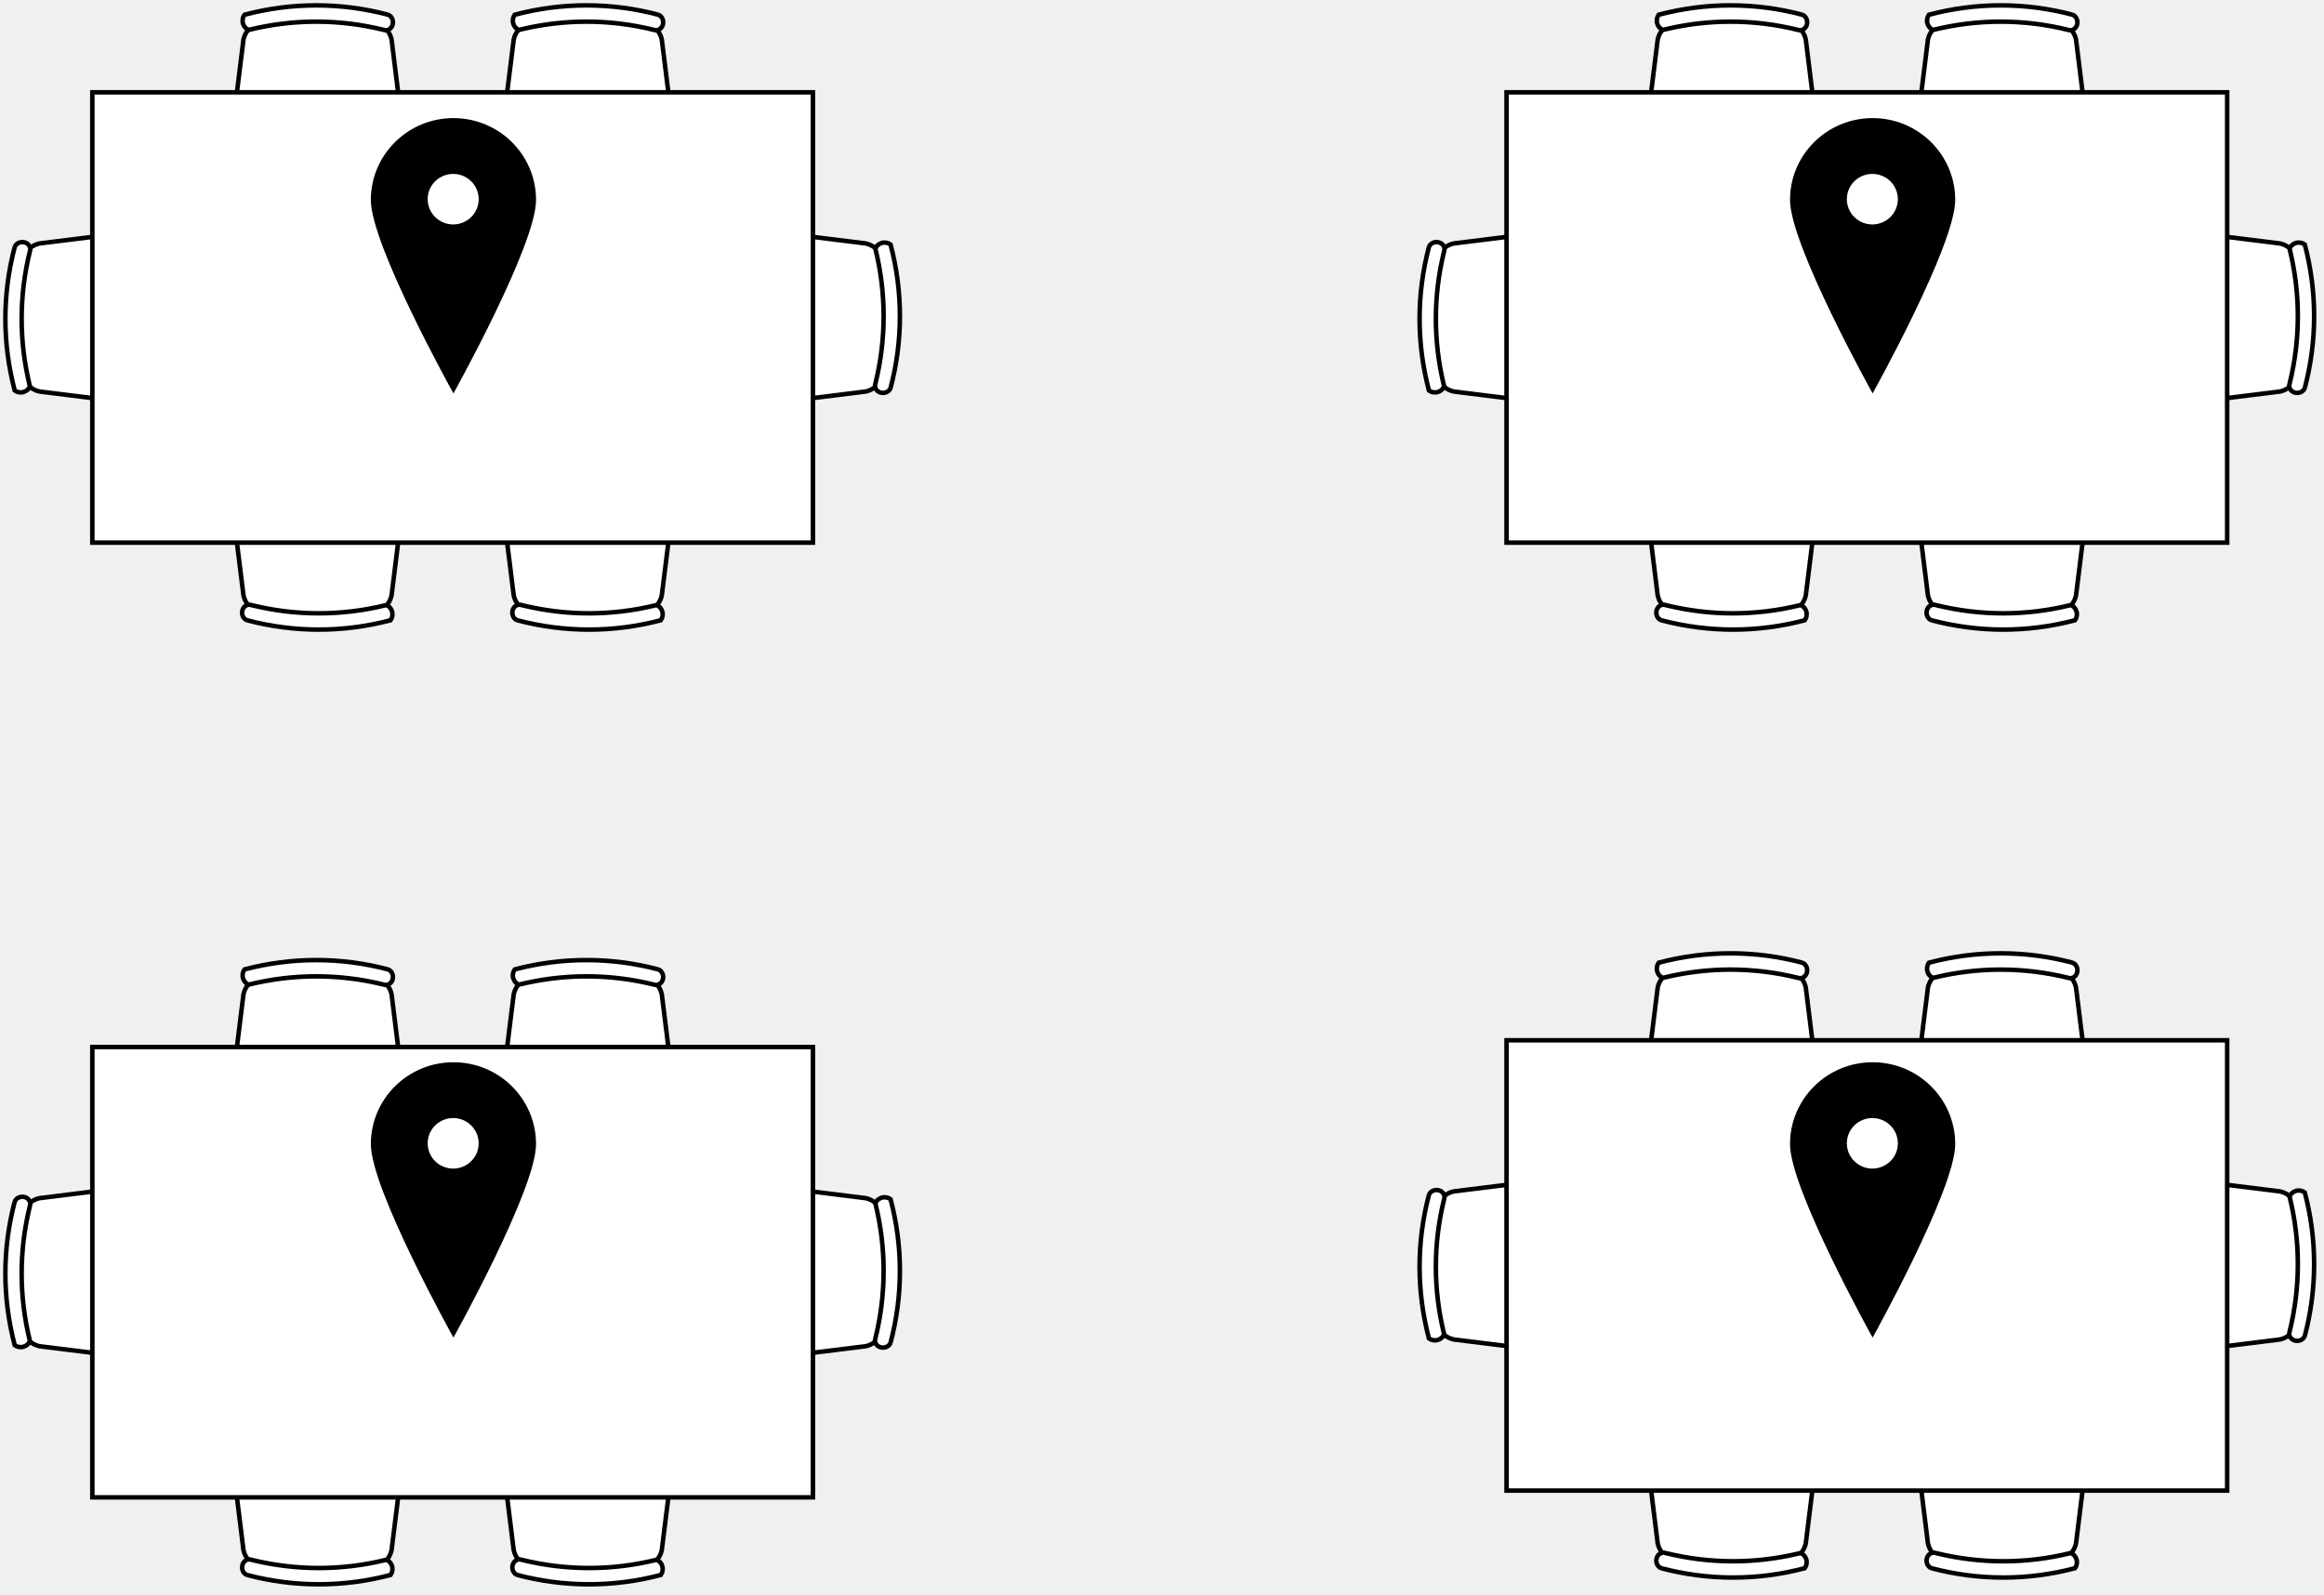
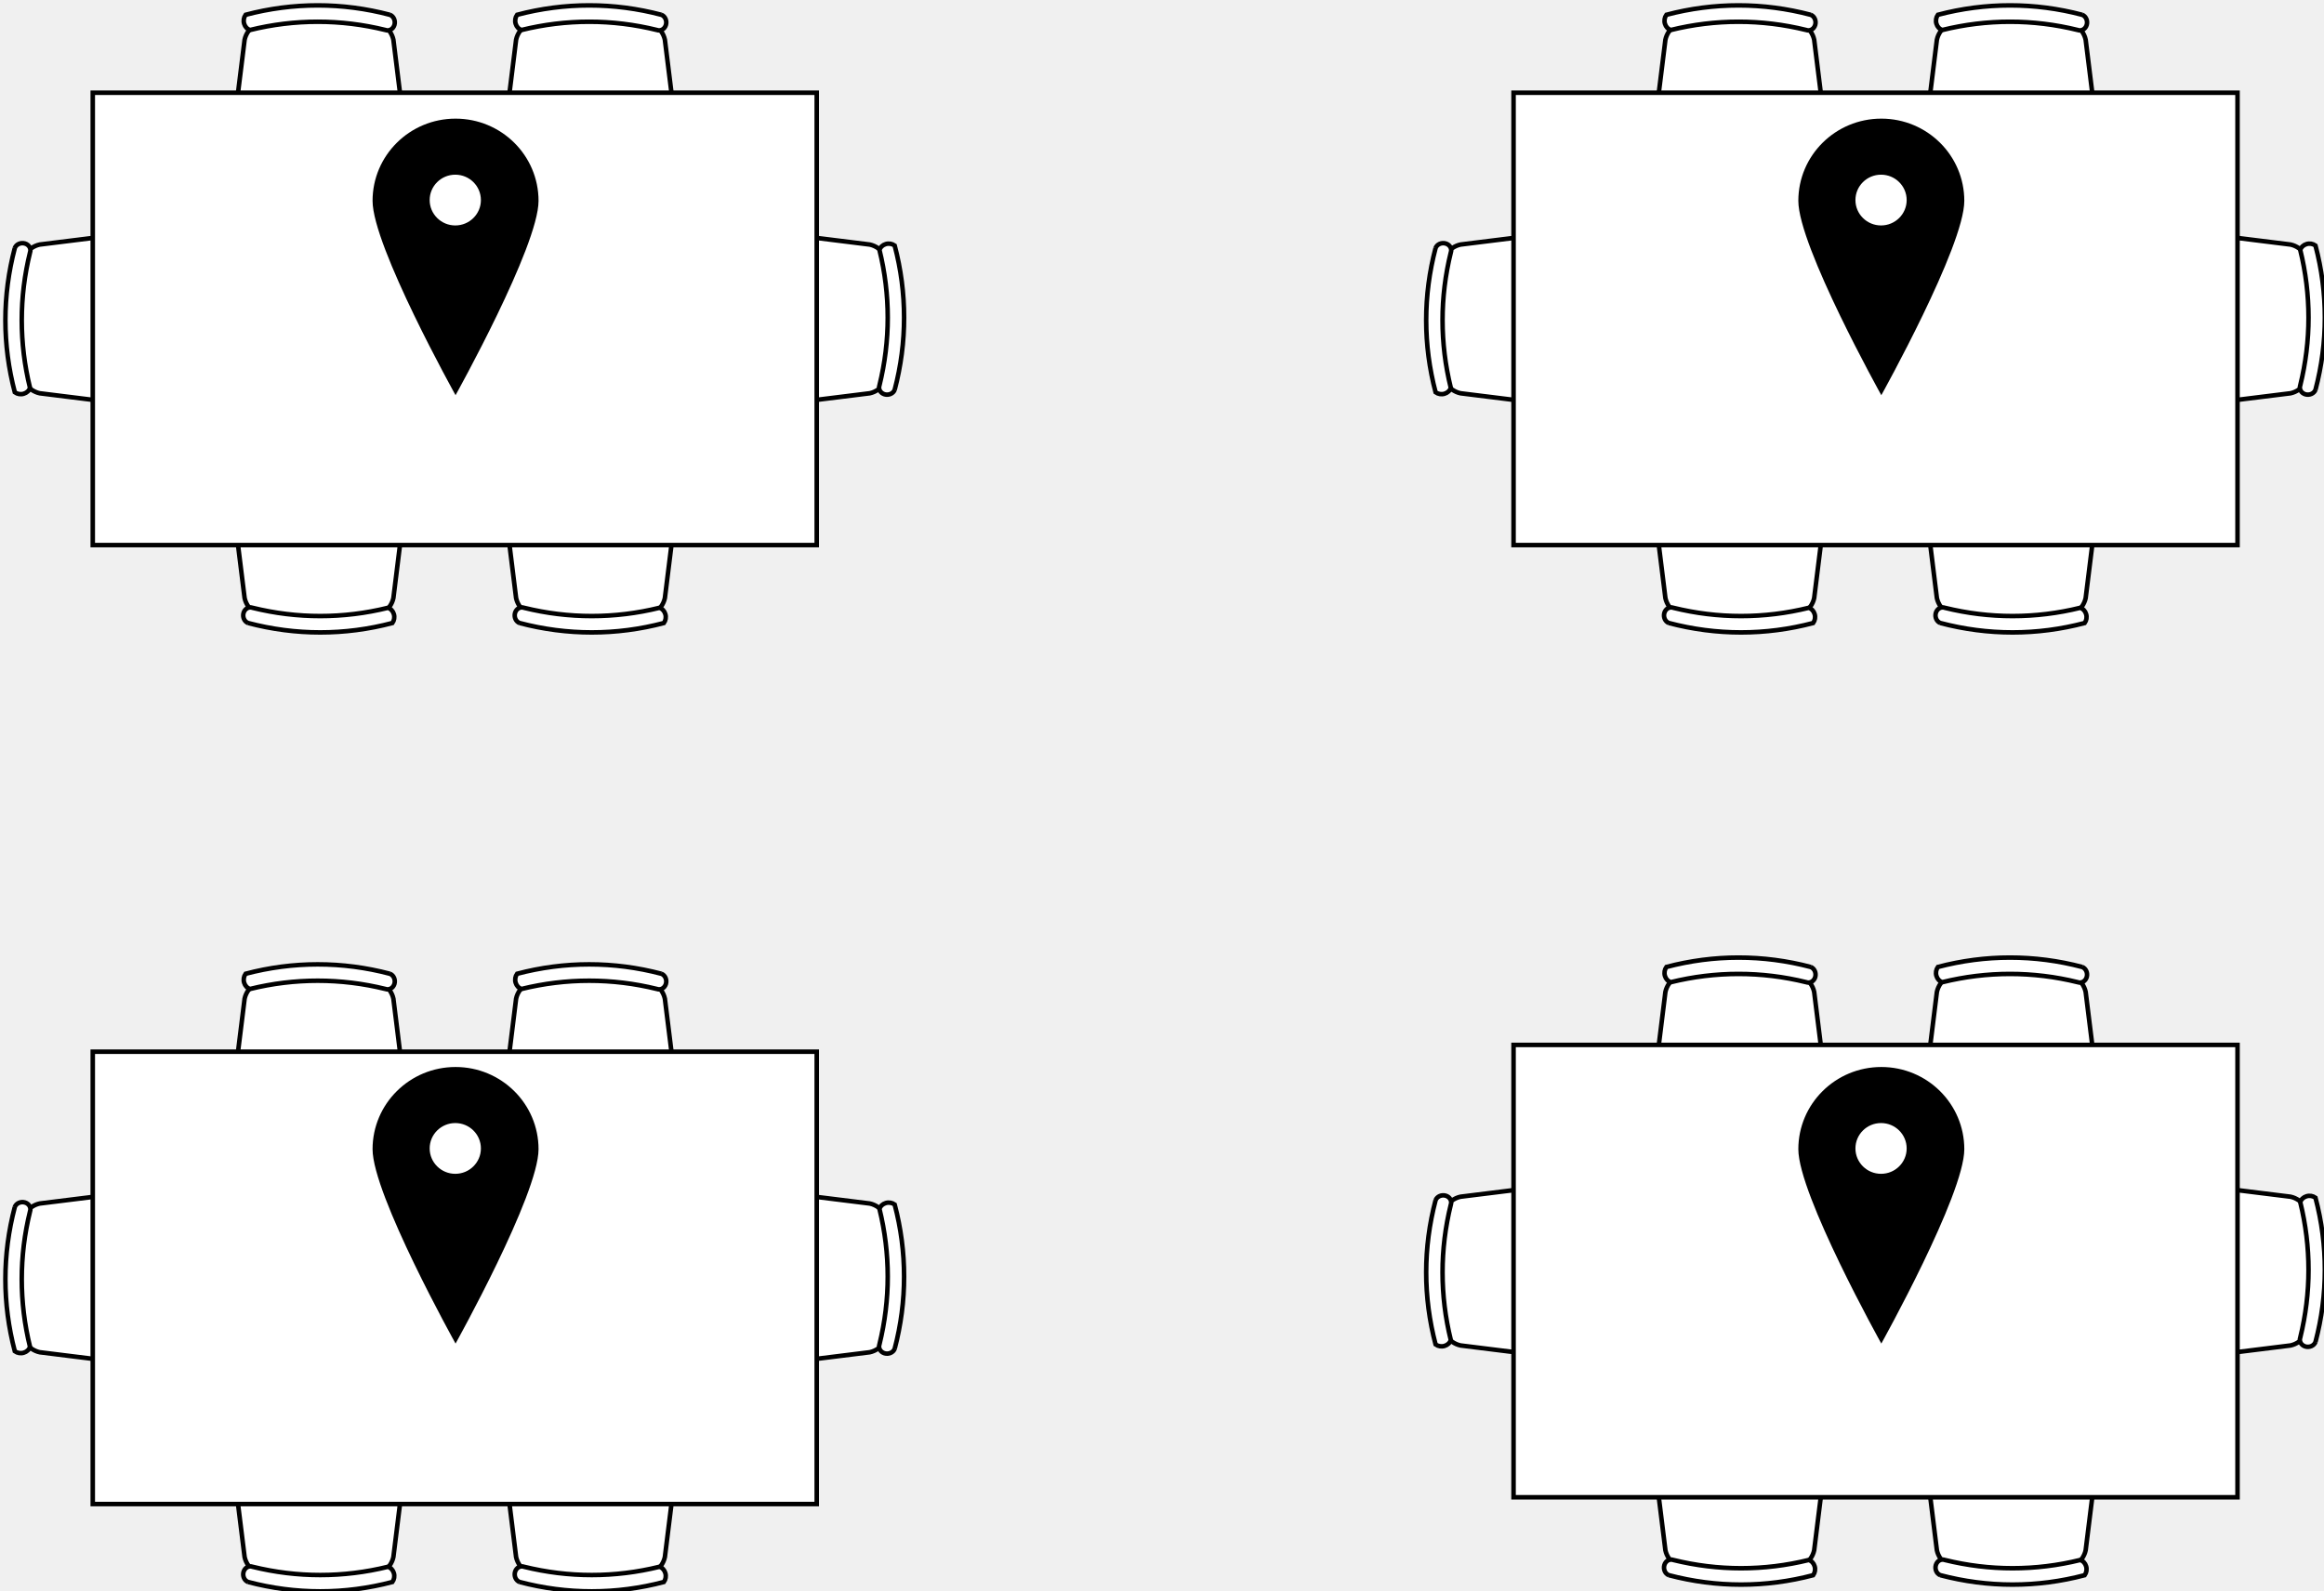
- <svg xmlns="http://www.w3.org/2000/svg" width="516px" height="354px" version="1.1" id="svg118">
+ <svg xmlns="http://www.w3.org/2000/svg" version="1.1" id="svg118">
  <defs id="defs2" />
  <g transform="translate(0.5,0.5)" id="mensa">
    <g id="table0">
      <path id="path82" pointer-events="none" stroke-miterlimit="10" d="m 86.44,8.28 2.99,24.08 C 90,35.89 88.44,39.44 85.45,41.38 75.21,43 64.79,43 54.55,41.38 51.56,39.44 50,35.89 50.57,32.36 L 53.56,8.28 c 0.57,-2.67 3.42,-4.72 6.97,-5.02 h 18.94 c 3.55,0.3 6.4,2.35 6.97,5.02 z" style="fill:#ffffff;stroke:#000000;stroke-miterlimit:10" />
      <path id="path84" pointer-events="none" stroke-miterlimit="10" d="m 85.67,2.77 c 0.82,0.31 1.27,1.31 1,2.24 -0.28,0.93 -1.17,1.43 -2,1.12 C 74.82,3.7 64.62,3.7 54.77,6.13 54.15,5.95 53.66,5.43 53.46,4.75 53.25,4.07 53.38,3.33 53.78,2.77 64.26,0 75.18,0 85.67,2.77" style="fill:#ffffff;stroke:#000000;stroke-miterlimit:10" />
      <path id="path86" pointer-events="none" transform="rotate(180,70,118.5)" stroke-miterlimit="10" d="m 86.44,105.28 2.99,24.08 c 0.57,3.53 -0.99,7.08 -3.98,9.02 -10.24,1.62 -20.66,1.62 -30.9,0 -2.99,-1.94 -4.55,-5.49 -3.98,-9.02 l 2.99,-24.08 c 0.57,-2.67 3.42,-4.72 6.97,-5.02 h 18.94 c 3.55,0.3 6.4,2.35 6.97,5.02 z" style="fill:#ffffff;stroke:#000000;stroke-miterlimit:10" />
      <path id="path88" pointer-events="none" transform="rotate(180,70,118.5)" stroke-miterlimit="10" d="m 85.67,99.77 c 0.82,0.31 1.27,1.31 1,2.24 -0.28,0.93 -1.17,1.43 -2,1.12 -9.85,-2.43 -20.05,-2.43 -29.9,0 -0.62,-0.18 -1.11,-0.7 -1.31,-1.38 -0.21,-0.68 -0.08,-1.42 0.32,-1.98 10.48,-2.77 21.4,-2.77 31.89,0" style="fill:#ffffff;stroke:#000000;stroke-miterlimit:10" />
      <path id="path90" pointer-events="none" transform="rotate(-90,21.5,70)" stroke-miterlimit="10" d="m 37.94,56.78 2.99,24.08 c 0.57,3.53 -0.99,7.08 -3.98,9.02 -10.24,1.62 -20.66,1.62 -30.9,0 C 3.06,87.94 1.5,84.39 2.07,80.86 L 5.06,56.78 c 0.57,-2.67 3.42,-4.72 6.97,-5.02 h 18.94 c 3.55,0.3 6.4,2.35 6.97,5.02 z" style="fill:#ffffff;stroke:#000000;stroke-miterlimit:10" />
      <path id="path92" pointer-events="none" transform="rotate(-90,21.5,70)" stroke-miterlimit="10" d="m 37.17,51.27 c 0.82,0.31 1.27,1.31 1,2.24 -0.28,0.93 -1.17,1.43 -2,1.12 -9.85,-2.43 -20.05,-2.43 -29.9,0 -0.62,-0.18 -1.11,-0.7 -1.31,-1.38 -0.21,-0.68 -0.08,-1.42 0.32,-1.98 10.48,-2.77 21.4,-2.77 31.89,0" style="fill:#ffffff;stroke:#000000;stroke-miterlimit:10" />
      <path id="path94" pointer-events="none" transform="rotate(90,178.5,70)" stroke-miterlimit="10" d="m 194.94,56.78 2.99,24.08 c 0.57,3.53 -0.99,7.08 -3.98,9.02 -10.24,1.62 -20.66,1.62 -30.9,0 -2.99,-1.94 -4.55,-5.49 -3.98,-9.02 l 2.99,-24.08 c 0.57,-2.67 3.42,-4.72 6.97,-5.02 h 18.94 c 3.55,0.3 6.4,2.35 6.97,5.02 z" style="fill:#ffffff;stroke:#000000;stroke-miterlimit:10" />
      <path id="path96" pointer-events="none" transform="rotate(90,178.5,70)" stroke-miterlimit="10" d="m 194.17,51.27 c 0.82,0.31 1.27,1.31 1,2.24 -0.28,0.93 -1.17,1.43 -2,1.12 -9.85,-2.43 -20.05,-2.43 -29.9,0 -0.62,-0.18 -1.11,-0.7 -1.31,-1.38 -0.21,-0.68 -0.08,-1.42 0.32,-1.98 10.48,-2.77 21.4,-2.77 31.89,0" style="fill:#ffffff;stroke:#000000;stroke-miterlimit:10" />
      <path id="path98" pointer-events="none" stroke-miterlimit="10" d="m 146.44,8.28 2.99,24.08 c 0.57,3.53 -0.99,7.08 -3.98,9.02 -10.24,1.62 -20.66,1.62 -30.9,0 -2.99,-1.94 -4.55,-5.49 -3.98,-9.02 l 2.99,-24.08 c 0.57,-2.67 3.42,-4.72 6.97,-5.02 h 18.94 c 3.55,0.3 6.4,2.35 6.97,5.02 z" style="fill:#ffffff;stroke:#000000;stroke-miterlimit:10" />
      <path id="path100" pointer-events="none" stroke-miterlimit="10" d="m 145.67,2.77 c 0.82,0.31 1.27,1.31 1,2.24 -0.28,0.93 -1.17,1.43 -2,1.12 -9.85,-2.43 -20.05,-2.43 -29.9,0 -0.62,-0.18 -1.11,-0.7 -1.31,-1.38 -0.21,-0.68 -0.08,-1.42 0.32,-1.98 10.48,-2.77 21.4,-2.77 31.89,0" style="fill:#ffffff;stroke:#000000;stroke-miterlimit:10" />
      <path id="path102" pointer-events="none" transform="rotate(180,130,118.5)" stroke-miterlimit="10" d="m 146.44,105.28 2.99,24.08 c 0.57,3.53 -0.99,7.08 -3.98,9.02 -10.24,1.62 -20.66,1.62 -30.9,0 -2.99,-1.94 -4.55,-5.49 -3.98,-9.02 l 2.99,-24.08 c 0.57,-2.67 3.42,-4.72 6.97,-5.02 h 18.94 c 3.55,0.3 6.4,2.35 6.97,5.02 z" style="fill:#ffffff;stroke:#000000;stroke-miterlimit:10" />
      <path id="path104" pointer-events="none" transform="rotate(180,130,118.5)" stroke-miterlimit="10" d="m 145.67,99.77 c 0.82,0.31 1.27,1.31 1,2.24 -0.28,0.93 -1.17,1.43 -2,1.12 -9.85,-2.43 -20.05,-2.43 -29.9,0 -0.62,-0.18 -1.11,-0.7 -1.31,-1.38 -0.21,-0.68 -0.08,-1.42 0.32,-1.98 10.48,-2.77 21.4,-2.77 31.89,0" style="fill:#ffffff;stroke:#000000;stroke-miterlimit:10" />
      <rect id="rect106" pointer-events="none" height="100" width="160" y="20" x="20" style="fill:#ffffff;stroke:#000000" />
      <path style="stroke-width:1.223" d="m -77.725,-92.852 c -10.129,0 -18.341,8.139 -18.341,18.177 0,10.04 18.341,42.961 18.341,42.961 0,0 18.341,-32.921 18.341,-42.961 0,-10.039 -8.212,-18.177 -18.341,-18.177 z m -0.06,23.613 c -3.127,0 -5.66,-2.513 -5.66,-5.61 0,-3.1 2.534,-5.611 5.66,-5.611 3.129,0 5.662,2.511 5.662,5.611 0,3.097 -2.534,5.61 -5.662,5.61 z" id="pin0" transform="translate(177.9042,118.578)" />
    </g>
    <g id="table1">
      <path id="path4" pointer-events="none" stroke-miterlimit="10" d="m 400.44,8.28 2.99,24.08 c 0.57,3.53 -0.99,7.08 -3.98,9.02 -10.24,1.62 -20.66,1.62 -30.9,0 -2.99,-1.94 -4.55,-5.49 -3.98,-9.02 l 2.99,-24.08 c 0.57,-2.67 3.42,-4.72 6.97,-5.02 h 18.94 c 3.55,0.3 6.4,2.35 6.97,5.02 z" style="fill:#ffffff;stroke:#000000;stroke-miterlimit:10" />
      <path id="path6" pointer-events="none" stroke-miterlimit="10" d="m 399.67,2.77 c 0.82,0.31 1.27,1.31 1,2.24 -0.28,0.93 -1.17,1.43 -2,1.12 -9.85,-2.43 -20.05,-2.43 -29.9,0 -0.62,-0.18 -1.11,-0.7 -1.31,-1.38 -0.21,-0.68 -0.08,-1.42 0.32,-1.98 10.48,-2.77 21.4,-2.77 31.89,0" style="fill:#ffffff;stroke:#000000;stroke-miterlimit:10" />
      <path id="path8" pointer-events="none" transform="rotate(180,384,118.5)" stroke-miterlimit="10" d="m 400.44,105.28 2.99,24.08 c 0.57,3.53 -0.99,7.08 -3.98,9.02 -10.24,1.62 -20.66,1.62 -30.9,0 -2.99,-1.94 -4.55,-5.49 -3.98,-9.02 l 2.99,-24.08 c 0.57,-2.67 3.42,-4.72 6.97,-5.02 h 18.94 c 3.55,0.3 6.4,2.35 6.97,5.02 z" style="fill:#ffffff;stroke:#000000;stroke-miterlimit:10" />
      <path id="path10" pointer-events="none" transform="rotate(180,384,118.5)" stroke-miterlimit="10" d="m 399.67,99.77 c 0.82,0.31 1.27,1.31 1,2.24 -0.28,0.93 -1.17,1.43 -2,1.12 -9.85,-2.43 -20.05,-2.43 -29.9,0 -0.62,-0.18 -1.11,-0.7 -1.31,-1.38 -0.21,-0.68 -0.08,-1.42 0.32,-1.98 10.48,-2.77 21.4,-2.77 31.89,0" style="fill:#ffffff;stroke:#000000;stroke-miterlimit:10" />
      <path id="path12" pointer-events="none" transform="rotate(-90,335.5,70)" stroke-miterlimit="10" d="m 351.94,56.78 2.99,24.08 c 0.57,3.53 -0.99,7.08 -3.98,9.02 -10.24,1.62 -20.66,1.62 -30.9,0 -2.99,-1.94 -4.55,-5.49 -3.98,-9.02 l 2.99,-24.08 c 0.57,-2.67 3.42,-4.72 6.97,-5.02 h 18.94 c 3.55,0.3 6.4,2.35 6.97,5.02 z" style="fill:#ffffff;stroke:#000000;stroke-miterlimit:10" />
      <path id="path14" pointer-events="none" transform="rotate(-90,335.5,70)" stroke-miterlimit="10" d="m 351.17,51.27 c 0.82,0.31 1.27,1.31 1,2.24 -0.28,0.93 -1.17,1.43 -2,1.12 -9.85,-2.43 -20.05,-2.43 -29.9,0 -0.62,-0.18 -1.11,-0.7 -1.31,-1.38 -0.21,-0.68 -0.08,-1.42 0.32,-1.98 10.48,-2.77 21.4,-2.77 31.89,0" style="fill:#ffffff;stroke:#000000;stroke-miterlimit:10" />
      <path id="path16" pointer-events="none" transform="rotate(90,492.5,70)" stroke-miterlimit="10" d="m 508.94,56.78 2.99,24.08 c 0.57,3.53 -0.99,7.08 -3.98,9.02 -10.24,1.62 -20.66,1.62 -30.9,0 -2.99,-1.94 -4.55,-5.49 -3.98,-9.02 l 2.99,-24.08 c 0.57,-2.67 3.42,-4.72 6.97,-5.02 h 18.94 c 3.55,0.3 6.4,2.35 6.97,5.02 z" style="fill:#ffffff;stroke:#000000;stroke-miterlimit:10" />
      <path id="path18" pointer-events="none" transform="rotate(90,492.5,70)" stroke-miterlimit="10" d="m 508.17,51.27 c 0.82,0.31 1.27,1.31 1,2.24 -0.28,0.93 -1.17,1.43 -2,1.12 -9.85,-2.43 -20.05,-2.43 -29.9,0 -0.62,-0.18 -1.11,-0.7 -1.31,-1.38 -0.21,-0.68 -0.08,-1.42 0.32,-1.98 10.48,-2.77 21.4,-2.77 31.89,0" style="fill:#ffffff;stroke:#000000;stroke-miterlimit:10" />
      <path id="path20" pointer-events="none" stroke-miterlimit="10" d="m 460.44,8.28 2.99,24.08 c 0.57,3.53 -0.99,7.08 -3.98,9.02 -10.24,1.62 -20.66,1.62 -30.9,0 -2.99,-1.94 -4.55,-5.49 -3.98,-9.02 l 2.99,-24.08 c 0.57,-2.67 3.42,-4.72 6.97,-5.02 h 18.94 c 3.55,0.3 6.4,2.35 6.97,5.02 z" style="fill:#ffffff;stroke:#000000;stroke-miterlimit:10" />
      <path id="path22" pointer-events="none" stroke-miterlimit="10" d="m 459.67,2.77 c 0.82,0.31 1.27,1.31 1,2.24 -0.28,0.93 -1.17,1.43 -2,1.12 -9.85,-2.43 -20.05,-2.43 -29.9,0 -0.62,-0.18 -1.11,-0.7 -1.31,-1.38 -0.21,-0.68 -0.08,-1.42 0.32,-1.98 10.48,-2.77 21.4,-2.77 31.89,0" style="fill:#ffffff;stroke:#000000;stroke-miterlimit:10" />
      <path id="path24" pointer-events="none" transform="rotate(180,444,118.5)" stroke-miterlimit="10" d="m 460.44,105.28 2.99,24.08 c 0.57,3.53 -0.99,7.08 -3.98,9.02 -10.24,1.62 -20.66,1.62 -30.9,0 -2.99,-1.94 -4.55,-5.49 -3.98,-9.02 l 2.99,-24.08 c 0.57,-2.67 3.42,-4.72 6.97,-5.02 h 18.94 c 3.55,0.3 6.4,2.35 6.97,5.02 z" style="fill:#ffffff;stroke:#000000;stroke-miterlimit:10" />
      <path id="path26" pointer-events="none" transform="rotate(180,444,118.5)" stroke-miterlimit="10" d="m 459.67,99.77 c 0.82,0.31 1.27,1.31 1,2.24 -0.28,0.93 -1.17,1.43 -2,1.12 -9.85,-2.43 -20.05,-2.43 -29.9,0 -0.62,-0.18 -1.11,-0.7 -1.31,-1.38 -0.21,-0.68 -0.08,-1.42 0.32,-1.98 10.48,-2.77 21.4,-2.77 31.89,0" style="fill:#ffffff;stroke:#000000;stroke-miterlimit:10" />
      <rect id="rect28" pointer-events="none" height="100" width="160" y="20" x="334" style="fill:#ffffff;stroke:#000000" />
      <path style="stroke-width:1.223" d="m -77.725,-94.399 c -10.129,0 -18.341,8.139 -18.341,18.177 0,10.04 18.341,42.961 18.341,42.961 0,0 18.341,-32.921 18.341,-42.961 0,-10.039 -8.212,-18.177 -18.341,-18.177 z m -0.06,23.613 c -3.127,0 -5.66,-2.513 -5.66,-5.61 0,-3.1 2.534,-5.611 5.66,-5.611 3.129,0 5.662,2.511 5.662,5.611 0,3.097 -2.534,5.61 -5.662,5.61 z" id="pin1" transform="translate(493.0038,120.1244)" />
    </g>
    <g id="table2">
      <path id="path30" pointer-events="none" stroke-miterlimit="10" d="m 86.44,220.28 2.99,24.08 c 0.57,3.53 -0.99,7.08 -3.98,9.02 -10.24,1.62 -20.66,1.62 -30.9,0 -2.99,-1.94 -4.55,-5.49 -3.98,-9.02 l 2.99,-24.08 c 0.57,-2.67 3.42,-4.72 6.97,-5.02 h 18.94 c 3.55,0.3 6.4,2.35 6.97,5.02 z" style="fill:#ffffff;stroke:#000000;stroke-miterlimit:10" />
      <path id="path32" pointer-events="none" stroke-miterlimit="10" d="m 85.67,214.77 c 0.82,0.31 1.27,1.31 1,2.24 -0.28,0.93 -1.17,1.43 -2,1.12 -9.85,-2.43 -20.05,-2.43 -29.9,0 -0.62,-0.18 -1.11,-0.7 -1.31,-1.38 -0.21,-0.68 -0.08,-1.42 0.32,-1.98 10.48,-2.77 21.4,-2.77 31.89,0" style="fill:#ffffff;stroke:#000000;stroke-miterlimit:10" />
      <path id="path34" pointer-events="none" transform="rotate(180,70,330.5)" stroke-miterlimit="10" d="m 86.44,317.28 2.99,24.08 c 0.57,3.53 -0.99,7.08 -3.98,9.02 -10.24,1.62 -20.66,1.62 -30.9,0 -2.99,-1.94 -4.55,-5.49 -3.98,-9.02 l 2.99,-24.08 c 0.57,-2.67 3.42,-4.72 6.97,-5.02 h 18.94 c 3.55,0.3 6.4,2.35 6.97,5.02 z" style="fill:#ffffff;stroke:#000000;stroke-miterlimit:10" />
      <path id="path36" pointer-events="none" transform="rotate(180,70,330.5)" stroke-miterlimit="10" d="m 85.67,311.77 c 0.82,0.31 1.27,1.31 1,2.24 -0.28,0.93 -1.17,1.43 -2,1.12 -9.85,-2.43 -20.05,-2.43 -29.9,0 -0.62,-0.18 -1.11,-0.7 -1.31,-1.38 -0.21,-0.68 -0.08,-1.42 0.32,-1.98 10.48,-2.77 21.4,-2.77 31.89,0" style="fill:#ffffff;stroke:#000000;stroke-miterlimit:10" />
      <path id="path38" pointer-events="none" transform="rotate(-90,21.5,282)" stroke-miterlimit="10" d="m 37.94,268.78 2.99,24.08 c 0.57,3.53 -0.99,7.08 -3.98,9.02 -10.24,1.62 -20.66,1.62 -30.9,0 -2.99,-1.94 -4.55,-5.49 -3.98,-9.02 l 2.99,-24.08 c 0.57,-2.67 3.42,-4.72 6.97,-5.02 h 18.94 c 3.55,0.3 6.4,2.35 6.97,5.02 z" style="fill:#ffffff;stroke:#000000;stroke-miterlimit:10" />
      <path id="path40" pointer-events="none" transform="rotate(-90,21.5,282)" stroke-miterlimit="10" d="m 37.17,263.27 c 0.82,0.31 1.27,1.31 1,2.24 -0.28,0.93 -1.17,1.43 -2,1.12 -9.85,-2.43 -20.05,-2.43 -29.9,0 -0.62,-0.18 -1.11,-0.7 -1.31,-1.38 -0.21,-0.68 -0.08,-1.42 0.32,-1.98 10.48,-2.77 21.4,-2.77 31.89,0" style="fill:#ffffff;stroke:#000000;stroke-miterlimit:10" />
      <path id="path42" pointer-events="none" transform="rotate(90,178.5,282)" stroke-miterlimit="10" d="m 194.94,268.78 2.99,24.08 c 0.57,3.53 -0.99,7.08 -3.98,9.02 -10.24,1.62 -20.66,1.62 -30.9,0 -2.99,-1.94 -4.55,-5.49 -3.98,-9.02 l 2.99,-24.08 c 0.57,-2.67 3.42,-4.72 6.97,-5.02 h 18.94 c 3.55,0.3 6.4,2.35 6.97,5.02 z" style="fill:#ffffff;stroke:#000000;stroke-miterlimit:10" />
      <path id="path44" pointer-events="none" transform="rotate(90,178.5,282)" stroke-miterlimit="10" d="m 194.17,263.27 c 0.82,0.31 1.27,1.31 1,2.24 -0.28,0.93 -1.17,1.43 -2,1.12 -9.85,-2.43 -20.05,-2.43 -29.9,0 -0.62,-0.18 -1.11,-0.7 -1.31,-1.38 -0.21,-0.68 -0.08,-1.42 0.32,-1.98 10.48,-2.77 21.4,-2.77 31.89,0" style="fill:#ffffff;stroke:#000000;stroke-miterlimit:10" />
      <path id="path46" pointer-events="none" stroke-miterlimit="10" d="m 146.44,220.28 2.99,24.08 c 0.57,3.53 -0.99,7.08 -3.98,9.02 -10.24,1.62 -20.66,1.62 -30.9,0 -2.99,-1.94 -4.55,-5.49 -3.98,-9.02 l 2.99,-24.08 c 0.57,-2.67 3.42,-4.72 6.97,-5.02 h 18.94 c 3.55,0.3 6.4,2.35 6.97,5.02 z" style="fill:#ffffff;stroke:#000000;stroke-miterlimit:10" />
      <path id="path48" pointer-events="none" stroke-miterlimit="10" d="m 145.67,214.77 c 0.82,0.31 1.27,1.31 1,2.24 -0.28,0.93 -1.17,1.43 -2,1.12 -9.85,-2.43 -20.05,-2.43 -29.9,0 -0.62,-0.18 -1.11,-0.7 -1.31,-1.38 -0.21,-0.68 -0.08,-1.42 0.32,-1.98 10.48,-2.77 21.4,-2.77 31.89,0" style="fill:#ffffff;stroke:#000000;stroke-miterlimit:10" />
      <path id="path50" pointer-events="none" transform="rotate(180,130,330.5)" stroke-miterlimit="10" d="m 146.44,317.28 2.99,24.08 c 0.57,3.53 -0.99,7.08 -3.98,9.02 -10.24,1.62 -20.66,1.62 -30.9,0 -2.99,-1.94 -4.55,-5.49 -3.98,-9.02 l 2.99,-24.08 c 0.57,-2.67 3.42,-4.72 6.97,-5.02 h 18.94 c 3.55,0.3 6.4,2.35 6.97,5.02 z" style="fill:#ffffff;stroke:#000000;stroke-miterlimit:10" />
      <path id="path52" pointer-events="none" transform="rotate(180,130,330.5)" stroke-miterlimit="10" d="m 145.67,311.77 c 0.82,0.31 1.27,1.31 1,2.24 -0.28,0.93 -1.17,1.43 -2,1.12 -9.85,-2.43 -20.05,-2.43 -29.9,0 -0.62,-0.18 -1.11,-0.7 -1.31,-1.38 -0.21,-0.68 -0.08,-1.42 0.32,-1.98 10.48,-2.77 21.4,-2.77 31.89,0" style="fill:#ffffff;stroke:#000000;stroke-miterlimit:10" />
      <rect id="rect54" pointer-events="none" height="100" width="160" y="232" x="20" style="fill:#ffffff;stroke:#000000" />
      <path style="stroke-width:1.223" d="m -77.725,-97.361 c -10.129,0 -18.341,8.139 -18.341,18.177 0,10.04 18.341,42.961 18.341,42.961 0,0 18.341,-32.921 18.341,-42.961 0,-10.039 -8.212,-18.177 -18.341,-18.177 z m -0.06,23.613 c -3.127,0 -5.66,-2.513 -5.66,-5.61 0,-3.1 2.534,-5.611 5.66,-5.611 3.129,0 5.662,2.511 5.662,5.611 0,3.097 -2.534,5.61 -5.662,5.61 z" id="pin2" transform="translate(177.9042,332.7421)" />
    </g>
    <g id="table3">
      <path id="path56" pointer-events="none" stroke-miterlimit="10" d="m 400.44,218.78 2.99,24.08 c 0.57,3.53 -0.99,7.08 -3.98,9.02 -10.24,1.62 -20.66,1.62 -30.9,0 -2.99,-1.94 -4.55,-5.49 -3.98,-9.02 l 2.99,-24.08 c 0.57,-2.67 3.42,-4.72 6.97,-5.02 h 18.94 c 3.55,0.3 6.4,2.35 6.97,5.02 z" style="fill:#ffffff;stroke:#000000;stroke-miterlimit:10" />
      <path id="path58" pointer-events="none" stroke-miterlimit="10" d="m 399.67,213.27 c 0.82,0.31 1.27,1.31 1,2.24 -0.28,0.93 -1.17,1.43 -2,1.12 -9.85,-2.43 -20.05,-2.43 -29.9,0 -0.62,-0.18 -1.11,-0.7 -1.31,-1.38 -0.21,-0.68 -0.08,-1.42 0.32,-1.98 10.48,-2.77 21.4,-2.77 31.89,0" style="fill:#ffffff;stroke:#000000;stroke-miterlimit:10" />
      <path id="path60" pointer-events="none" transform="rotate(180,384,329)" stroke-miterlimit="10" d="m 400.44,315.78 2.99,24.08 c 0.57,3.53 -0.99,7.08 -3.98,9.02 -10.24,1.62 -20.66,1.62 -30.9,0 -2.99,-1.94 -4.55,-5.49 -3.98,-9.02 l 2.99,-24.08 c 0.57,-2.67 3.42,-4.72 6.97,-5.02 h 18.94 c 3.55,0.3 6.4,2.35 6.97,5.02 z" style="fill:#ffffff;stroke:#000000;stroke-miterlimit:10" />
      <path id="path62" pointer-events="none" transform="rotate(180,384,329)" stroke-miterlimit="10" d="m 399.67,310.27 c 0.82,0.31 1.27,1.31 1,2.24 -0.28,0.93 -1.17,1.43 -2,1.12 -9.85,-2.43 -20.05,-2.43 -29.9,0 -0.62,-0.18 -1.11,-0.7 -1.31,-1.38 -0.21,-0.68 -0.08,-1.42 0.32,-1.98 10.48,-2.77 21.4,-2.77 31.89,0" style="fill:#ffffff;stroke:#000000;stroke-miterlimit:10" />
      <path id="path64" pointer-events="none" transform="rotate(-90,335.5,280.5)" stroke-miterlimit="10" d="m 351.94,267.28 2.99,24.08 c 0.57,3.53 -0.99,7.08 -3.98,9.02 -10.24,1.62 -20.66,1.62 -30.9,0 -2.99,-1.94 -4.55,-5.49 -3.98,-9.02 l 2.99,-24.08 c 0.57,-2.67 3.42,-4.72 6.97,-5.02 h 18.94 c 3.55,0.3 6.4,2.35 6.97,5.02 z" style="fill:#ffffff;stroke:#000000;stroke-miterlimit:10" />
      <path id="path66" pointer-events="none" transform="rotate(-90,335.5,280.5)" stroke-miterlimit="10" d="m 351.17,261.77 c 0.82,0.31 1.27,1.31 1,2.24 -0.28,0.93 -1.17,1.43 -2,1.12 -9.85,-2.43 -20.05,-2.43 -29.9,0 -0.62,-0.18 -1.11,-0.7 -1.31,-1.38 -0.21,-0.68 -0.08,-1.42 0.32,-1.98 10.48,-2.77 21.4,-2.77 31.89,0" style="fill:#ffffff;stroke:#000000;stroke-miterlimit:10" />
      <path id="path68" pointer-events="none" transform="rotate(90,492.5,280.5)" stroke-miterlimit="10" d="m 508.94,267.28 2.99,24.08 c 0.57,3.53 -0.99,7.08 -3.98,9.02 -10.24,1.62 -20.66,1.62 -30.9,0 -2.99,-1.94 -4.55,-5.49 -3.98,-9.02 l 2.99,-24.08 c 0.57,-2.67 3.42,-4.72 6.97,-5.02 h 18.94 c 3.55,0.3 6.4,2.35 6.97,5.02 z" style="fill:#ffffff;stroke:#000000;stroke-miterlimit:10" />
      <path id="path70" pointer-events="none" transform="rotate(90,492.5,280.5)" stroke-miterlimit="10" d="m 508.17,261.77 c 0.82,0.31 1.27,1.31 1,2.24 -0.28,0.93 -1.17,1.43 -2,1.12 -9.85,-2.43 -20.05,-2.43 -29.9,0 -0.62,-0.18 -1.11,-0.7 -1.31,-1.38 -0.21,-0.68 -0.08,-1.42 0.32,-1.98 10.48,-2.77 21.4,-2.77 31.89,0" style="fill:#ffffff;stroke:#000000;stroke-miterlimit:10" />
      <path id="path72" pointer-events="none" stroke-miterlimit="10" d="m 460.44,218.78 2.99,24.08 c 0.57,3.53 -0.99,7.08 -3.98,9.02 -10.24,1.62 -20.66,1.62 -30.9,0 -2.99,-1.94 -4.55,-5.49 -3.98,-9.02 l 2.99,-24.08 c 0.57,-2.67 3.42,-4.72 6.97,-5.02 h 18.94 c 3.55,0.3 6.4,2.35 6.97,5.02 z" style="fill:#ffffff;stroke:#000000;stroke-miterlimit:10" />
      <path id="path74" pointer-events="none" stroke-miterlimit="10" d="m 459.67,213.27 c 0.82,0.31 1.27,1.31 1,2.24 -0.28,0.93 -1.17,1.43 -2,1.12 -9.85,-2.43 -20.05,-2.43 -29.9,0 -0.62,-0.18 -1.11,-0.7 -1.31,-1.38 -0.21,-0.68 -0.08,-1.42 0.32,-1.98 10.48,-2.77 21.4,-2.77 31.89,0" style="fill:#ffffff;stroke:#000000;stroke-miterlimit:10" />
      <path id="path76" pointer-events="none" transform="rotate(180,444,329)" stroke-miterlimit="10" d="m 460.44,315.78 2.99,24.08 c 0.57,3.53 -0.99,7.08 -3.98,9.02 -10.24,1.62 -20.66,1.62 -30.9,0 -2.99,-1.94 -4.55,-5.49 -3.98,-9.02 l 2.99,-24.08 c 0.57,-2.67 3.42,-4.72 6.97,-5.02 h 18.94 c 3.55,0.3 6.4,2.35 6.97,5.02 z" style="fill:#ffffff;stroke:#000000;stroke-miterlimit:10" />
      <path id="path78" pointer-events="none" transform="rotate(180,444,329)" stroke-miterlimit="10" d="m 459.67,310.27 c 0.82,0.31 1.27,1.31 1,2.24 -0.28,0.93 -1.17,1.43 -2,1.12 -9.85,-2.43 -20.05,-2.43 -29.9,0 -0.62,-0.18 -1.11,-0.7 -1.31,-1.38 -0.21,-0.68 -0.08,-1.42 0.32,-1.98 10.48,-2.77 21.4,-2.77 31.89,0" style="fill:#ffffff;stroke:#000000;stroke-miterlimit:10" />
      <rect id="rect80" pointer-events="none" height="100" width="160" y="230.5" x="334" style="fill:#ffffff;stroke:#000000" />
      <path style="stroke-width:1.223" d="m -77.725,-94.399 c -10.129,0 -18.341,8.139 -18.341,18.177 0,10.04 18.341,42.961 18.341,42.961 0,0 18.341,-32.921 18.341,-42.961 0,-10.039 -8.212,-18.177 -18.341,-18.177 z m -0.06,23.613 c -3.127,0 -5.66,-2.513 -5.66,-5.61 0,-3.1 2.534,-5.611 5.66,-5.611 3.129,0 5.662,2.511 5.662,5.611 0,3.097 -2.534,5.61 -5.662,5.61 z" id="pin3" transform="translate(493.0038,329.7803)" />
    </g>
  </g>
</svg>
